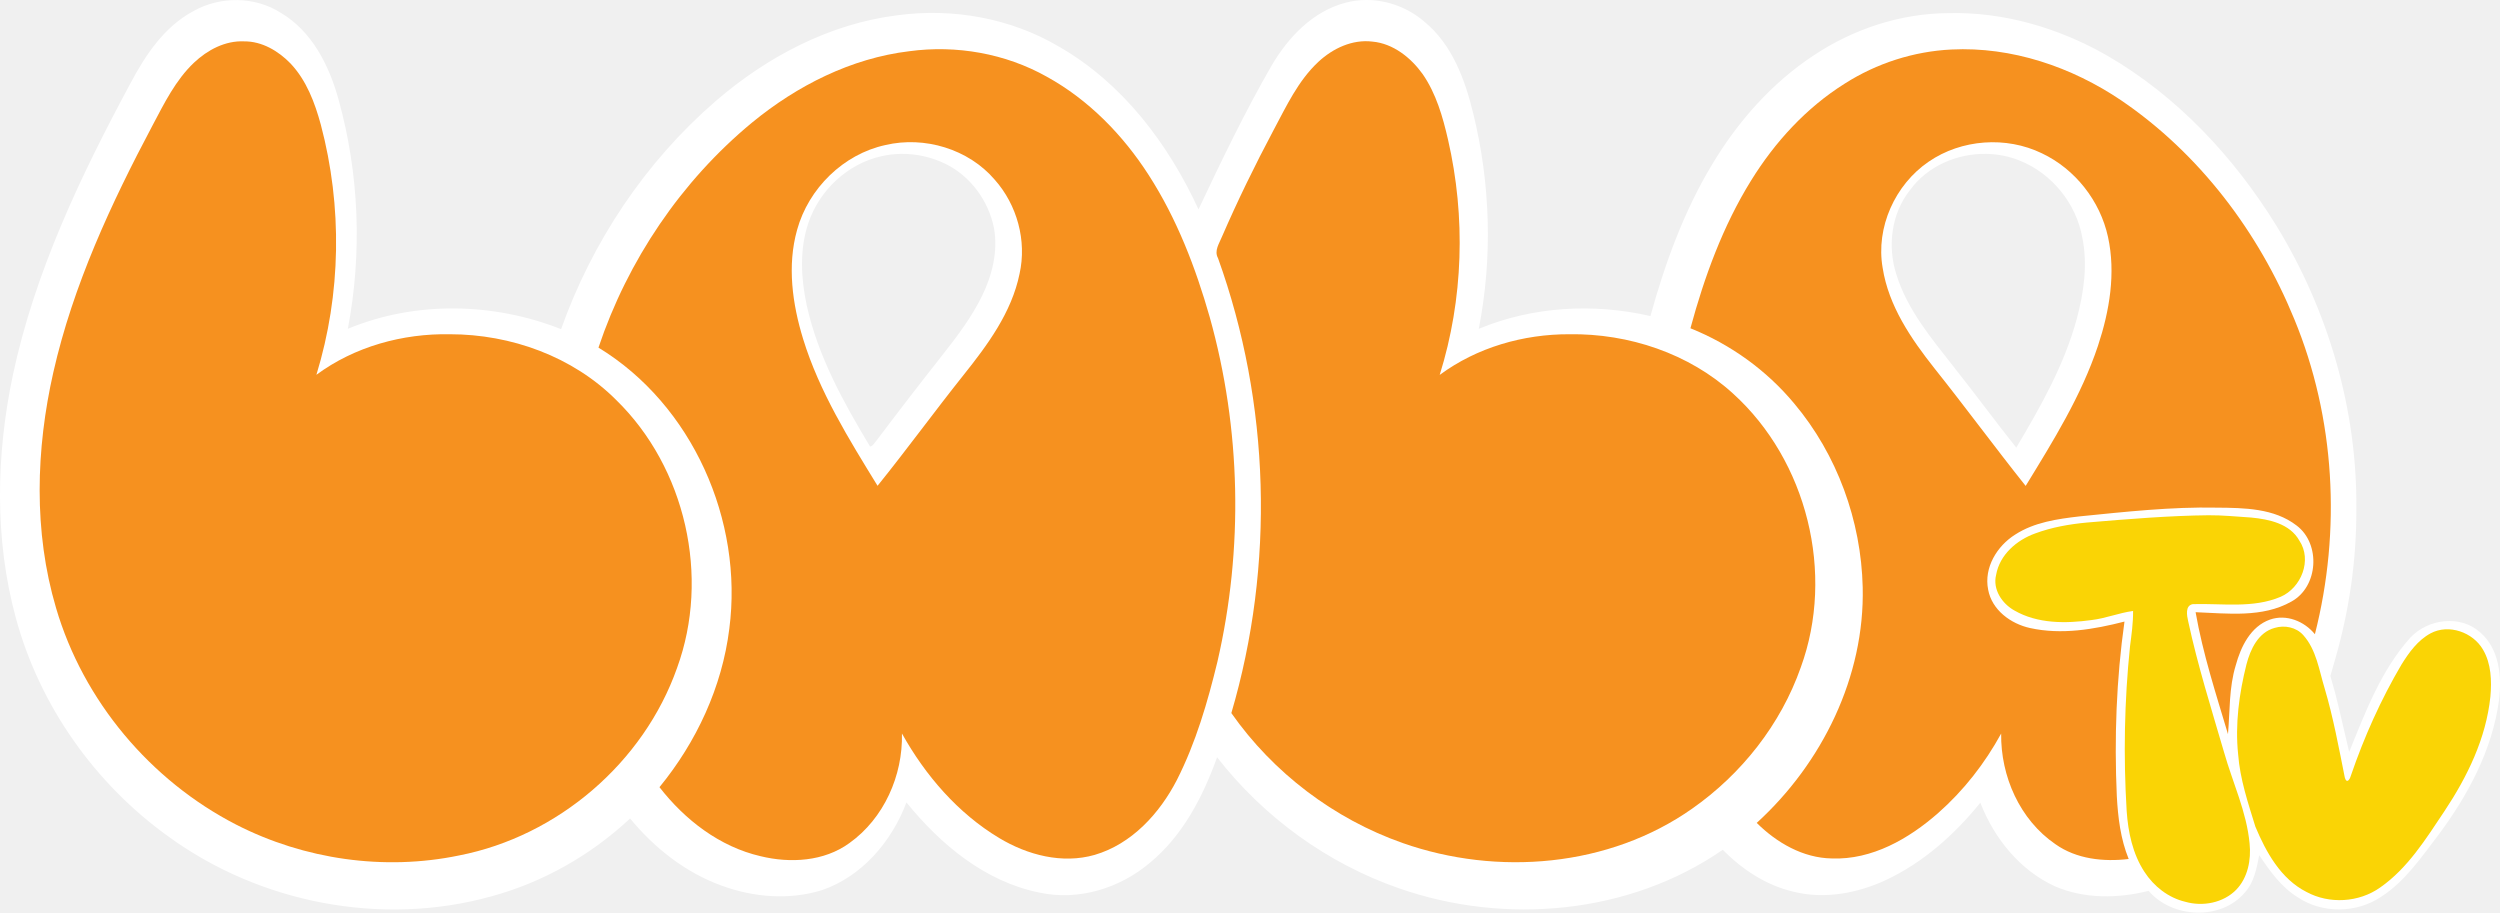
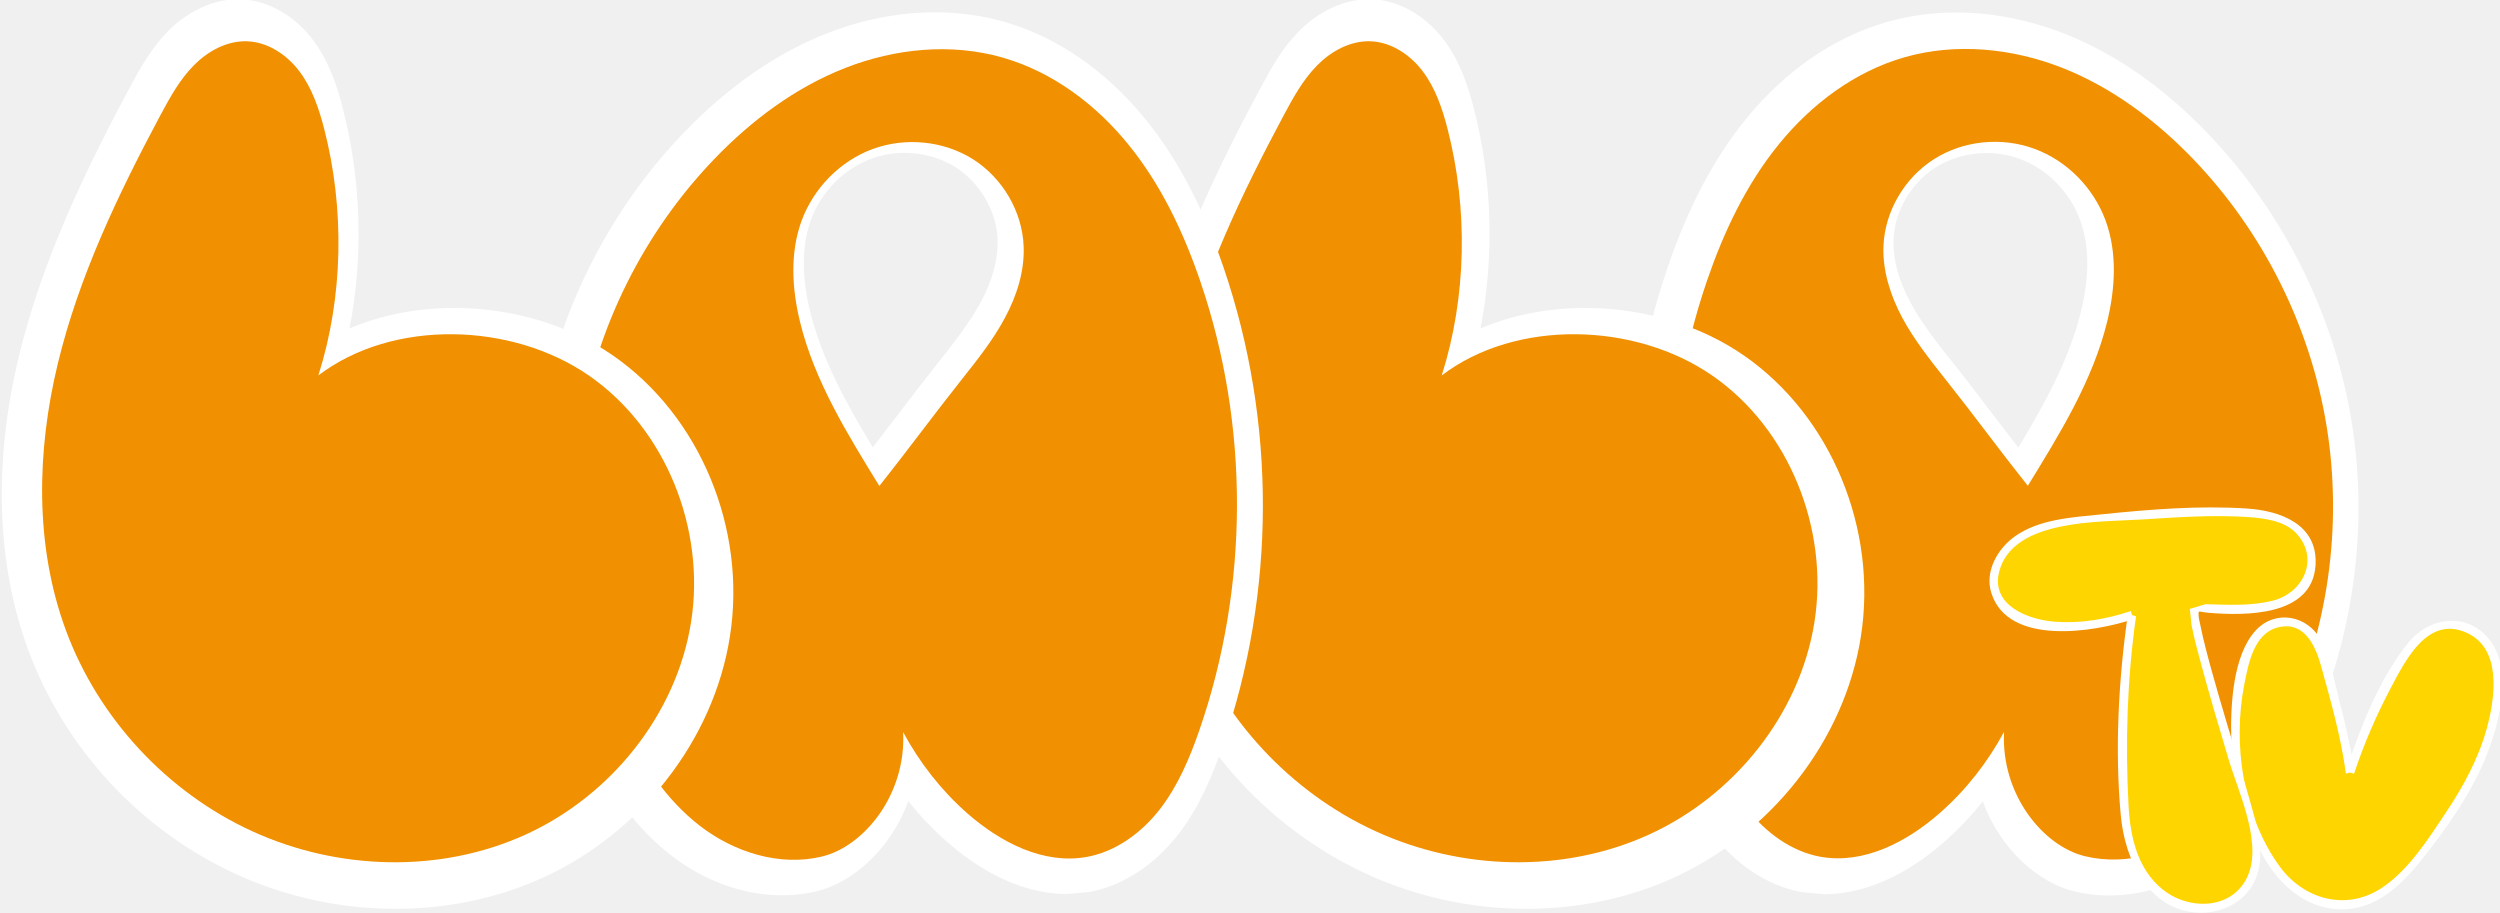
- <svg xmlns="http://www.w3.org/2000/svg" width="837.64pt" height="305.79pt" version="1.1" viewBox="0 0 837.64 305.79">
-   <g transform="translate(-190.19 -182.28)">
-     <path transform="matrix(.75 0 0 .75 190.19 182.28)" d="m610.37 0c-3.143 0.008-6.292 0.41-9.365 1.24-14.56 3.84-25.532 15.453-32.932 28.066-12 20.827-22.401 42.507-32.654 64.227-13.493-29.307-33.974-56.453-62.32-72.693-21.56-12.747-47.413-17.359-72.146-14.025-30.28 3.76-58.279 18.533-81.186 38.307-31.427 27.16-55.214 62.838-69.107 101.93-30.2-11.96-65.121-12.678-95.268-0.158 6.453-33.88 5.082-69.268-4.172-102.51-4.16-15.067-11.788-30.346-25.668-38.586-11.627-7.493-27.253-7.587-39.199-0.801-12.867 6.88-21.281 19.426-27.947 31.986-22.293 41.387-42.853 84.44-52.68 130.69-7.48 35.64-8.253 73.215 1.387 108.52 10.613 39.027 35.214 73.879 68.027 97.439 40.88 29.813 95.374 40.427 144.24 26.84 23.173-6.267 44.599-18.453 62.105-34.826 10.853 13.187 24.76 24.172 40.92 30.012 14.213 5.227 30.2 6.534 44.773 2.014 17.92-6.133 31.227-21.799 37.773-39.199 15.173 18.76 35.173 35.426 59.387 40.279 17.4 3.8 35.933-1.907 49.359-13.307 14.693-12.107 23.694-29.519 30.027-47.133 20.787 26.72 49.294 47.454 81.32 58.547 47.387 16.56 102.91 11.6 144.6-17.24 8.613 8.8 19.334 15.854 31.428 18.707 13.853 3.52 28.612 0.773 41.412-5.16 16.667-7.8 30.72-20.348 42.213-34.574 6.147 15.853 17.627 30.161 33.307 37.348 13.12 5.693 28.174 5.492 41.867 2.039 10.533 12.307 32.334 13.374 43.014 0.721 4.147-4.56 5.24-10.8 6.4-16.627 4.76 7.053 9.84 14.24 17.226 18.787 10.947 7.36 26.267 7.146 37.174-0.188 10.707-6.867 17.947-17.6 25.547-27.533 13.267-17.773 24.212-38.106 27.172-60.346 1.307-10.64 0.147-23.095-8.6-30.441-8.8-7.773-23.093-5.853-30.893 2.387-13.16 14.587-20.135 33.281-27.441 51.201-2.133-8.813-4.013-17.693-6.293-26.467l-2.105-7.5 2.252-7.859c6.213-21.587 9.454-44.067 9.348-66.533 0.48-44.467-12.494-88.747-35.627-126.61-18.947-30.733-44.414-58.095-75.867-76.229-21.413-12.24-46-19.492-70.76-18.879-21.373 0.12-42.48 7.093-60.213 18.906-18.813 12.413-34.04 29.748-45.533 49.041-12.533 20.893-20.881 43.987-27.361 67.387-25.347-5.827-52.573-4.322-76.68 5.705 6.213-31.773 5.241-64.88-2.492-96.293-3.667-15.093-9.427-30.76-21.801-40.906-7.16-6.2-16.54-9.73-25.969-9.707zm-207.67 68.738c6.728-0.061 13.477 1.47 19.545 4.394 11.293 5.467 19.415 16.614 21.828 28.854 1.787 10.28-0.761 20.774-5.254 30.014-4.653 9.573-11.081 18.094-17.641 26.414-10.027 12.707-19.905 25.52-29.639 38.453-0.893 0.893-1.454 2.413-2.853 2.6-11.907-19.747-23.282-40.36-28.295-63.08-2.587-12.107-3.28-25.026 0.787-36.893 4.893-14.48 17.428-26.281 32.428-29.668 2.983-0.704 6.036-1.06 9.094-1.088zm484.69 0.008c5.122 0.089 10.223 1.081 14.967 3.027 14.347 5.733 25.213 19.214 27.906 34.414 2.453 12 0.667 24.44-2.453 36.146-5.573 20.64-16.2 39.401-27.066 57.641-9.48-11.893-18.467-24.173-27.934-36.08-10.013-12.787-20.84-25.642-25.68-41.455-3.973-12.547-2.174-27.053 6.133-37.506 7.801-10.743 21.036-16.415 34.127-16.188z" fill="#fff" stroke-width="1.333" />
-   </g>
-   <g transform="translate(-190.19 -182.28)" fill="#fad405">
-     <path d="m930.21 354.92c4.76-0.036 9.519 0.47 14.271 0.767 5.96 0.58 12.92 2.02 16.11 7.71 4.37 6.52 0.66 15.83-6.25 18.84-9.3 3.96-19.64 2.16-29.44 2.46-2.63 0.48-1.99 3.82-1.55 5.74 3.2 14.84 7.77 29.33 12.02 43.89 2.88 10.18 7.57 19.94 8.56 30.59 0.55 5.44-0.57 11.43-4.49 15.48-4.34 4.42-11.22 5.71-17.06 4.03-5.68-1.34-10.54-5.17-13.68-10.02-3.96-6.04-5.48-13.32-5.96-20.43-1.11-18.36-0.77-36.81 1.12-55.1 0.51-3.95 1.07-7.9 1.03-11.89-4.73 0.64-9.2 2.49-13.95 3.05-8.63 1.19-18.05 1.27-25.82-3.21-4.13-2.29-7.34-7.08-6.12-11.93 1.19-6.74 6.87-11.65 13.07-13.88 5.584-2.076 11.413-3.091 17.313-3.655 13.803-1.179 28.054-2.321 40.826-2.443z" />
-     <path d="m952.33 392.66c3.33-1.01 7.21-0.23 9.58 2.42 4.4 4.91 5.29 11.72 7.16 17.81 2.9 9.8 4.75 19.86 6.75 29.86 0.495 1.951 1.501 1.291 2.07-0.66 4.42-12.89 10.02-25.4 16.94-37.16 2.52-4.05 5.46-8.14 9.75-10.45 6.07-3.25 14.22-0.36 17.56 5.48 2.77 4.71 2.93 10.42 2.47 15.72-1.43 13.98-7.75 26.91-15.45 38.47-6.17 9.22-12.22 19.03-21.48 25.49-7.11 5.05-17.05 5.64-24.71 1.48-8.6-4.36-13.52-13.32-17.11-21.88-2.44-7.93-5.15-15.91-5.77-24.24-1.05-10.1 0.33-20.32 2.79-30.11 1.31-5.06 3.96-10.75 9.45-12.23z" />
-   </g>
-   <g transform="translate(-190.19 -182.28)" fill="#f6911f">
-     <path d="m255.21 203.26c4.49-4.24 10.45-7.42 16.78-7.12 5.97-0.05 11.46 3.21 15.52 7.39 5.36 5.66 8.17 13.15 10.18 20.56 7.25 27.34 6.82 56.71-1.49 83.77 12.81-9.47 28.92-13.88 44.76-13.59 20.4 0 41.15 7.46 55.69 22.03 23.26 22.69 31.55 59.26 20.39 89.78-11.19 31.75-39.99 56.38-73.01 62.82-25.09 5.22-51.88 1.36-74.66-10.3-28.79-14.78-51.3-41.54-60.41-72.65-7.58-25.62-6.75-53.09-0.89-78.97 6.61-29.13 19.3-56.43 33.24-82.7 3.93-7.41 7.72-15.17 13.9-21.02z" />
-     <path d="m631.93 202.99c4.83-4.49 11.38-7.6 18.11-6.77 6.95 0.64 12.86 5.37 16.82 10.88 4.52 6.54 6.74 14.31 8.5 21.98 5.96 25.91 5.15 53.42-2.79 78.82 12.46-9.21 28.04-13.68 43.45-13.63 19.85-0.29 40.1 6.42 54.87 19.91 24.79 22.48 34.15 60.26 22.66 91.71-6.72 19.11-19.84 35.74-36.39 47.33-27.84 19.61-65.25 22.69-97 11.52-23.02-8.09-43.41-23.57-57.4-43.54 14.59-49.59 13.03-103.8-4.47-152.43-1.37-2.49 0.43-4.92 1.33-7.19 5.26-12.11 11.06-23.99 17.26-35.65 4.31-8.05 8.26-16.62 15.05-22.94z" />
-     <path d="m442.23 223.3c15.05-12.34 33.16-21.52 52.64-23.86 15.74-2.13 32.19 0.74 46.07 8.55 14.04 7.74 25.54 19.56 34.16 32.99 9.4 14.6 15.69 30.97 20.43 47.61 10.48 37.44 11.31 77.51 2.57 115.38-3.29 13.57-7.24 27.14-13.58 39.63-5.79 11.23-15.13 21.48-27.57 25.12-10.87 3.11-22.52 0.04-31.98-5.66-13.87-8.33-24.75-20.99-32.58-35.02 0.34 14.1-6.03 28.46-17.62 36.73-8.49 6.18-19.84 6.81-29.76 4.38-13.69-3.16-25.35-12.17-33.86-23.12 12.4-15.13 20.99-33.59 23.4-53.08 4.73-36.24-12.35-75.02-43.84-94.2 9.8-29.23 27.72-55.8 51.52-75.45m44.66 7.57c-14.13 3.04-25.81 14.57-29.63 28.43-3.37 12.01-1.58 24.82 2.02 36.56 5.45 17.7 15.33 33.53 24.94 49.19 9.82-12.17 19.01-24.82 28.76-37.05 8.09-10.13 16.17-21.02 18.82-33.99 2.47-11.07-0.82-23.09-8.33-31.53-8.78-10.27-23.52-14.68-36.58-11.61z" />
-     <path d="m808.32 210.27c10.66-6.79 23.06-10.78 35.68-11.4 20.24-1.01 40.31 5.82 56.97 17.08 26.12 17.78 45.98 44.04 57.9 73.17 13.75 33.25 15.79 70.86 6.94 105.66-3.54-4.36-9.58-6.82-15.06-4.9-6.48 2.29-9.76 9.09-11.45 15.29-2.3 7.49-1.94 15.37-2.61 23.09-4.03-13.5-8.42-26.97-10.85-40.86 10.69 0.41 22.36 1.94 32.1-3.56 9.04-4.95 9.91-19.34 1.73-25.49-7.52-5.8-17.56-5.9-26.62-5.98-15.43-0.32-30.79 1.4-46.11 2.93-7.42 0.86-15.14 1.95-21.54 6.09-6.1 3.82-10.55 11.1-9.07 18.45 1.25 6.83 7.58 11.45 14.05 12.87 10.5 2.32 21.37 0.47 31.63-2.17-2.73 19.35-3.44 38.95-2.57 58.47 0.39 7.15 1.25 14.39 3.98 21.08-8.41 1.01-17.5 0.04-24.56-4.97-11.95-8.18-18.36-22.78-18.17-37.06-5.46 9.98-12.55 19.09-21.1 26.62-9.8 8.62-22.18 15.75-35.63 15.23-9.65-0.15-18.47-5.27-25.17-11.91 21.92-19.99 36.23-49.01 35.51-78.97-0.52-22.29-8.56-44.43-22.93-61.53-9.27-11.15-21.34-19.83-34.79-25.23 4.67-17.23 10.86-34.22 20.29-49.45 7.98-12.92 18.52-24.45 31.45-32.55m28.1 26.17c-11.27 7.67-17.79 22.04-15.44 35.57 1.99 12.78 9.5 23.74 17.35 33.67 10.37 13 20.21 26.41 30.57 39.41 9.2-15.02 18.64-30.16 24.24-46.98 3.86-11.66 6.01-24.32 3.34-36.48-2.63-12.05-10.99-22.71-22.15-27.99-11.97-5.8-26.93-4.73-37.91 2.8z" />
+ <svg xmlns="http://www.w3.org/2000/svg" width="800" height="292.15" version="1.1" viewBox="0 0 800 292.15" xml:space="preserve">
+   <g transform="matrix(1.3333 0 0 -1.3333 -854.4 1663.2)">
+     <g transform="matrix(22.81 0 0 22.81 -15474 -6719.2)">
+       <g transform="translate(728.31 339.88)">
+         <path d="m0 0c-0.389 0.094-0.787 0.452-0.967 0.949-0.122-0.155-0.258-0.297-0.404-0.426-0.286-0.251-0.738-0.551-1.264-0.551l-0.235 0.021c-0.35 0.064-0.682 0.278-0.936 0.604-0.233 0.3-0.372 0.654-0.467 0.929-0.562 1.623-0.566 3.412-0.011 5.037 0.217 0.636 0.486 1.147 0.822 1.561 0.415 0.511 0.929 0.866 1.487 1.025 0.231 0.066 0.476 0.1 0.727 0.1 0.376 0 0.768-0.077 1.136-0.221 0.533-0.209 1.04-0.561 1.507-1.046 0.795-0.826 1.335-1.905 1.519-3.037s0.014-2.327-0.478-3.363c-0.255-0.536-0.553-0.931-0.91-1.206-0.35-0.27-0.764-0.418-1.165-0.418-0.123 0-0.245 0.014-0.361 0.042m-1.465 7.618c-0.256-0.163-0.43-0.46-0.441-0.758-8e-3 -0.204 0.051-0.427 0.177-0.66 0.119-0.223 0.285-0.432 0.446-0.634 0.158-0.199 0.307-0.395 0.451-0.584 0.078-0.102 0.157-0.206 0.239-0.311 0.276 0.457 0.537 0.93 0.659 1.431 0.092 0.373 0.089 0.697-9e-3 0.963-0.108 0.296-0.346 0.537-0.636 0.644-0.11 0.04-0.228 0.061-0.349 0.061-0.192 0-0.383-0.054-0.537-0.152" fill="#fff" />
+       </g>
+       <g transform="translate(724.45 341.58)">
+         <path d="m0 0c0.102-0.295 0.225-0.587 0.417-0.833s0.459-0.444 0.766-0.501c0.455-0.083 0.912 0.155 1.259 0.461 0.275 0.241 0.502 0.533 0.675 0.853-0.034-0.658 0.411-1.203 0.853-1.309 0.444-0.107 0.923 0.043 1.284 0.322 0.362 0.278 0.618 0.673 0.814 1.085 0.458 0.962 0.614 2.065 0.443 3.117s-0.669 2.048-1.408 2.816c-0.391 0.405-0.852 0.751-1.377 0.957-0.524 0.205-1.114 0.265-1.656 0.11-0.524-0.15-0.98-0.493-1.323-0.916-0.344-0.423-0.581-0.924-0.757-1.439-0.518-1.518-0.514-3.208 0.01-4.723m1.848 5.092c0.015 0.366 0.222 0.718 0.532 0.914 0.309 0.197 0.712 0.236 1.056 0.109 0.344-0.126 0.624-0.412 0.75-0.757 0.123-0.337 0.101-0.713 0.016-1.062-0.152-0.621-0.5-1.182-0.835-1.727-0.304 0.382-0.564 0.74-0.868 1.122-0.163 0.206-0.328 0.414-0.453 0.646-0.124 0.232-0.208 0.492-0.198 0.755" fill="#f19000" />
+       </g>
+       <g transform="translate(724.83 345.52)">
+         <path d="m0 0c-0.458 0.317-1.041 0.495-1.642 0.5-0.402 4e-3 -0.789-0.071-1.13-0.215 0.147 0.756 0.124 1.561-0.071 2.318-0.055 0.213-0.14 0.487-0.313 0.716-0.194 0.259-0.479 0.42-0.761 0.429-0.266 9e-3 -0.545-0.113-0.765-0.336-0.172-0.174-0.287-0.377-0.409-0.605-0.434-0.812-0.911-1.782-1.16-2.815-0.269-1.115-0.236-2.182 0.096-3.084 0.384-1.043 1.183-1.905 2.193-2.367 0.53-0.242 1.106-0.363 1.674-0.363 0.536 0 1.066 0.108 1.544 0.325 0.503 0.228 0.953 0.582 1.301 1.024 0.355 0.451 0.588 0.974 0.673 1.513 0.18 1.137-0.315 2.326-1.23 2.96" fill="#fff" />
+       </g>
+       <g transform="translate(721.65 345.31)">
+         <path d="m0 0c0.263 0.828 0.278 1.755 0.061 2.596-0.055 0.213-0.127 0.426-0.259 0.602s-0.333 0.311-0.553 0.318c-0.21 7e-3 -0.411-0.103-0.559-0.253-0.148-0.149-0.251-0.337-0.351-0.523-0.446-0.835-0.859-1.698-1.081-2.618-0.222-0.921-0.243-1.91 0.084-2.799 0.341-0.928 1.065-1.709 1.965-2.12 0.897-0.41 1.971-0.444 2.869-0.036 0.899 0.407 1.592 1.265 1.746 2.239s-0.263 2.031-1.074 2.592c-0.811 0.562-2.063 0.599-2.848 2e-3" fill="#f19000" />
+       </g>
+       <g transform="translate(714.71 339.84)">
+         <path d="m0 0c-0.402 0-0.815 0.148-1.165 0.418-0.357 0.275-0.655 0.67-0.91 1.207-0.493 1.036-0.663 2.23-0.478 3.362 0.184 1.132 0.723 2.211 1.519 3.038 0.466 0.484 0.973 0.836 1.507 1.045 0.367 0.145 0.76 0.221 1.135 0.221 0.252 0 0.497-0.034 0.728-0.1 0.557-0.159 1.071-0.514 1.486-1.024 0.337-0.415 0.606-0.926 0.823-1.562 0.555-1.625 0.551-3.414-0.011-5.037-0.095-0.275-0.234-0.629-0.468-0.929-0.253-0.325-0.586-0.54-0.935-0.604l-0.235-0.021c-0.527 0-0.978 0.3-1.264 0.552-0.147 0.128-0.282 0.271-0.405 0.425-0.179-0.496-0.577-0.855-0.966-0.949-0.117-0.028-0.238-0.042-0.361-0.042m1.289 7.812c-0.122 0-0.239-0.021-0.35-0.061-0.29-0.107-0.528-0.347-0.636-0.644-0.097-0.266-0.1-0.59-9e-3 -0.963 0.123-0.501 0.383-0.974 0.66-1.431 0.081 0.105 0.161 0.209 0.239 0.312 0.144 0.189 0.293 0.384 0.451 0.583 0.16 0.202 0.326 0.411 0.446 0.634 0.125 0.233 0.185 0.456 0.177 0.66-0.012 0.298-0.185 0.595-0.441 0.758-0.154 0.098-0.345 0.152-0.537 0.152" fill="#fff" />
+       </g>
+       <g transform="translate(719.11 346.3)">
+         <path d="m0 0c-0.176 0.516-0.413 1.017-0.757 1.44-0.343 0.423-0.8 0.765-1.324 0.915-0.541 0.155-1.131 0.096-1.656-0.11-0.524-0.205-0.986-0.551-1.376-0.957-0.739-0.768-1.237-1.764-1.409-2.816-0.171-1.052-0.014-2.155 0.444-3.117 0.196-0.412 0.452-0.806 0.814-1.085 0.361-0.278 0.84-0.429 1.283-0.322s0.887 0.652 0.854 1.309c0.173-0.32 0.399-0.611 0.674-0.853 0.348-0.306 0.804-0.543 1.259-0.46 0.307 0.056 0.575 0.254 0.767 0.5 0.191 0.246 0.315 0.539 0.417 0.833 0.524 1.516 0.528 3.206 0.01 4.723m-2.057-0.386c-0.124-0.232-0.289-0.439-0.453-0.646-0.303-0.382-0.564-0.739-0.867-1.121-0.335 0.544-0.683 1.105-0.835 1.727-0.085 0.349-0.107 0.724 0.016 1.062 0.126 0.344 0.406 0.631 0.75 0.757s0.746 0.087 1.056-0.109c0.309-0.197 0.517-0.548 0.531-0.915 0.011-0.263-0.073-0.523-0.198-0.755" fill="#f19000" />
+       </g>
+       <g transform="translate(712.93 345.52)">
+         <path d="m0 0c-0.458 0.317-1.041 0.495-1.642 0.5-0.402 4e-3 -0.789-0.071-1.13-0.215 0.147 0.756 0.124 1.561-0.071 2.318-0.055 0.213-0.14 0.487-0.313 0.716-0.194 0.259-0.479 0.42-0.761 0.429-0.266 9e-3 -0.545-0.113-0.765-0.336-0.172-0.174-0.287-0.377-0.409-0.605-0.434-0.812-0.911-1.782-1.16-2.815-0.269-1.115-0.236-2.182 0.096-3.084 0.384-1.043 1.183-1.905 2.193-2.367 0.53-0.242 1.106-0.363 1.674-0.363 0.536 0 1.066 0.108 1.544 0.325 0.503 0.228 0.953 0.582 1.301 1.024 0.355 0.451 0.588 0.974 0.673 1.513 0.18 1.137-0.315 2.326-1.23 2.96" fill="#fff" />
+       </g>
+       <g transform="translate(709.83 345.31)">
+         <path d="m0 0c0.263 0.828 0.278 1.755 0.061 2.596-0.055 0.213-0.127 0.426-0.259 0.602s-0.333 0.311-0.553 0.318c-0.21 7e-3 -0.411-0.103-0.559-0.253-0.148-0.149-0.251-0.337-0.351-0.523-0.446-0.835-0.859-1.698-1.081-2.618-0.222-0.921-0.243-1.91 0.084-2.799 0.341-0.928 1.065-1.709 1.965-2.12 0.897-0.41 1.971-0.444 2.869-0.036 0.899 0.407 1.592 1.265 1.746 2.239s-0.263 2.031-1.074 2.592c-0.811 0.562-2.063 0.599-2.848 2e-3" fill="#f19000" />
+       </g>
+       <g transform="translate(731.2 341.13)">
+         <path d="m0 0c0.122 0.385 0.337 0.846 0.554 1.203 0.096 0.156 0.229 0.326 0.443 0.352 0.176 0.022 0.352-0.07 0.443-0.193 0.091-0.124 0.112-0.273 0.112-0.417 0-0.664-0.395-1.286-0.841-1.845-0.092-0.115-0.188-0.23-0.313-0.323s-0.284-0.163-0.454-0.171c-0.204-9e-3 -0.402 0.073-0.545 0.191s-0.236 0.268-0.313 0.421c-0.318 0.631-0.378 1.343-0.169 2.002l0.122 0.243c0.063 0.071 0.162 0.128 0.271 0.13 0.12 2e-3 0.23-0.063 0.296-0.144 0.065-0.082 0.094-0.178 0.12-0.273 0.105-0.381 0.226-0.787 0.274-1.176" fill="#ffd500" />
+       </g>
+       <g transform="translate(731.25 341.12)">
+         <path d="m0 0c0.103 0.313 0.235 0.616 0.389 0.908 0.156 0.294 0.39 0.761 0.799 0.573 0.369-0.17 0.296-0.682 0.209-1.002-0.087-0.317-0.246-0.61-0.427-0.882-0.187-0.281-0.403-0.624-0.693-0.808-0.374-0.237-0.815-0.106-1.064 0.24-0.381 0.53-0.492 1.275-0.369 1.906 0.043 0.219 0.1 0.532 0.344 0.601 0.278 0.078 0.4-0.173 0.463-0.398 0.104-0.376 0.211-0.751 0.263-1.138l0.086 0.024c-0.034 0.253-0.091 0.501-0.157 0.748-0.054 0.207-0.09 0.445-0.192 0.634-0.141 0.26-0.479 0.326-0.687 0.1-0.243-0.264-0.266-0.802-0.256-1.14 0.012-0.422 0.124-0.845 0.326-1.216 0.171-0.314 0.456-0.576 0.833-0.577 0.423-1e-3 0.698 0.33 0.934 0.637 0.274 0.357 0.528 0.744 0.662 1.177 0.094 0.303 0.176 0.744-0.035 1.018-0.231 0.301-0.636 0.247-0.858-0.028-0.305-0.378-0.506-0.895-0.656-1.353z" fill="#fff" />
+       </g>
+       <g transform="translate(728.91 342.79)">
+         <path d="m0 0c-0.09-0.6-0.089-1.18-0.086-1.786 2e-3 -0.293 0.017-0.597 0.152-0.856 0.112-0.215 0.312-0.39 0.55-0.435 0.237-0.046 0.506 0.059 0.621 0.271 0.125 0.23 0.055 0.514-0.019 0.765-0.175 0.604-0.646 2.113-0.556 2.113 0.257 0 0.535-0.043 0.914 0.058 0.253 0.067 0.351 0.329 0.297 0.543-0.077 0.308-0.316 0.369-0.623 0.401-0.189 0.019-1.116 6e-3 -1.8-0.085-0.22-0.029-0.449-0.061-0.636-0.181-0.187-0.121-0.32-0.355-0.25-0.567 0.079-0.242 0.37-0.34 0.624-0.355 0.273-0.017 0.554 0.022 0.812 0.114" fill="#ffd500" />
+       </g>
+       <g transform="translate(728.87 342.8)">
+         <path d="m0 0c-0.099-0.69-0.139-1.433-0.074-2.129 0.043-0.458 0.294-0.996 0.823-1.014 0.204-7e-3 0.418 0.082 0.538 0.252 0.162 0.231 0.106 0.528 0.037 0.781-0.114 0.42-0.249 0.835-0.369 1.254-0.059 0.204-0.117 0.409-0.166 0.615l-0.042 0.195c-0.011 0.103-7e-3 0.067 0.098 0.059 0.396-0.033 1.091-0.038 1.129 0.495 0.03 0.433-0.365 0.579-0.724 0.602-0.505 0.033-1.03-0.01-1.532-0.062-0.303-0.031-0.652-0.049-0.908-0.232-0.183-0.13-0.32-0.371-0.246-0.598 0.18-0.56 1.09-0.407 1.491-0.273l-0.024 0.086c-0.257-0.086-0.528-0.133-0.8-0.112-0.282 0.021-0.68 0.173-0.584 0.532 0.148 0.551 1.059 0.515 1.508 0.544 0.361 0.023 0.733 0.049 1.095 0.026 0.171-0.011 0.392-0.036 0.518-0.168 0.253-0.267 0.08-0.63-0.241-0.712-0.232-0.059-0.473-0.044-0.71-0.038l-0.165-0.049 0.016-0.162c0.025-0.133 0.061-0.265 0.096-0.396 0.092-0.343 0.194-0.683 0.295-1.024 0.108-0.36 0.376-0.914 0.183-1.267-0.179-0.326-0.618-0.314-0.877-0.103-0.265 0.215-0.34 0.553-0.358 0.879-0.036 0.659-0.015 1.342 0.079 1.995z" fill="#fff" />
+       </g>
+     </g>
  </g>
</svg>
